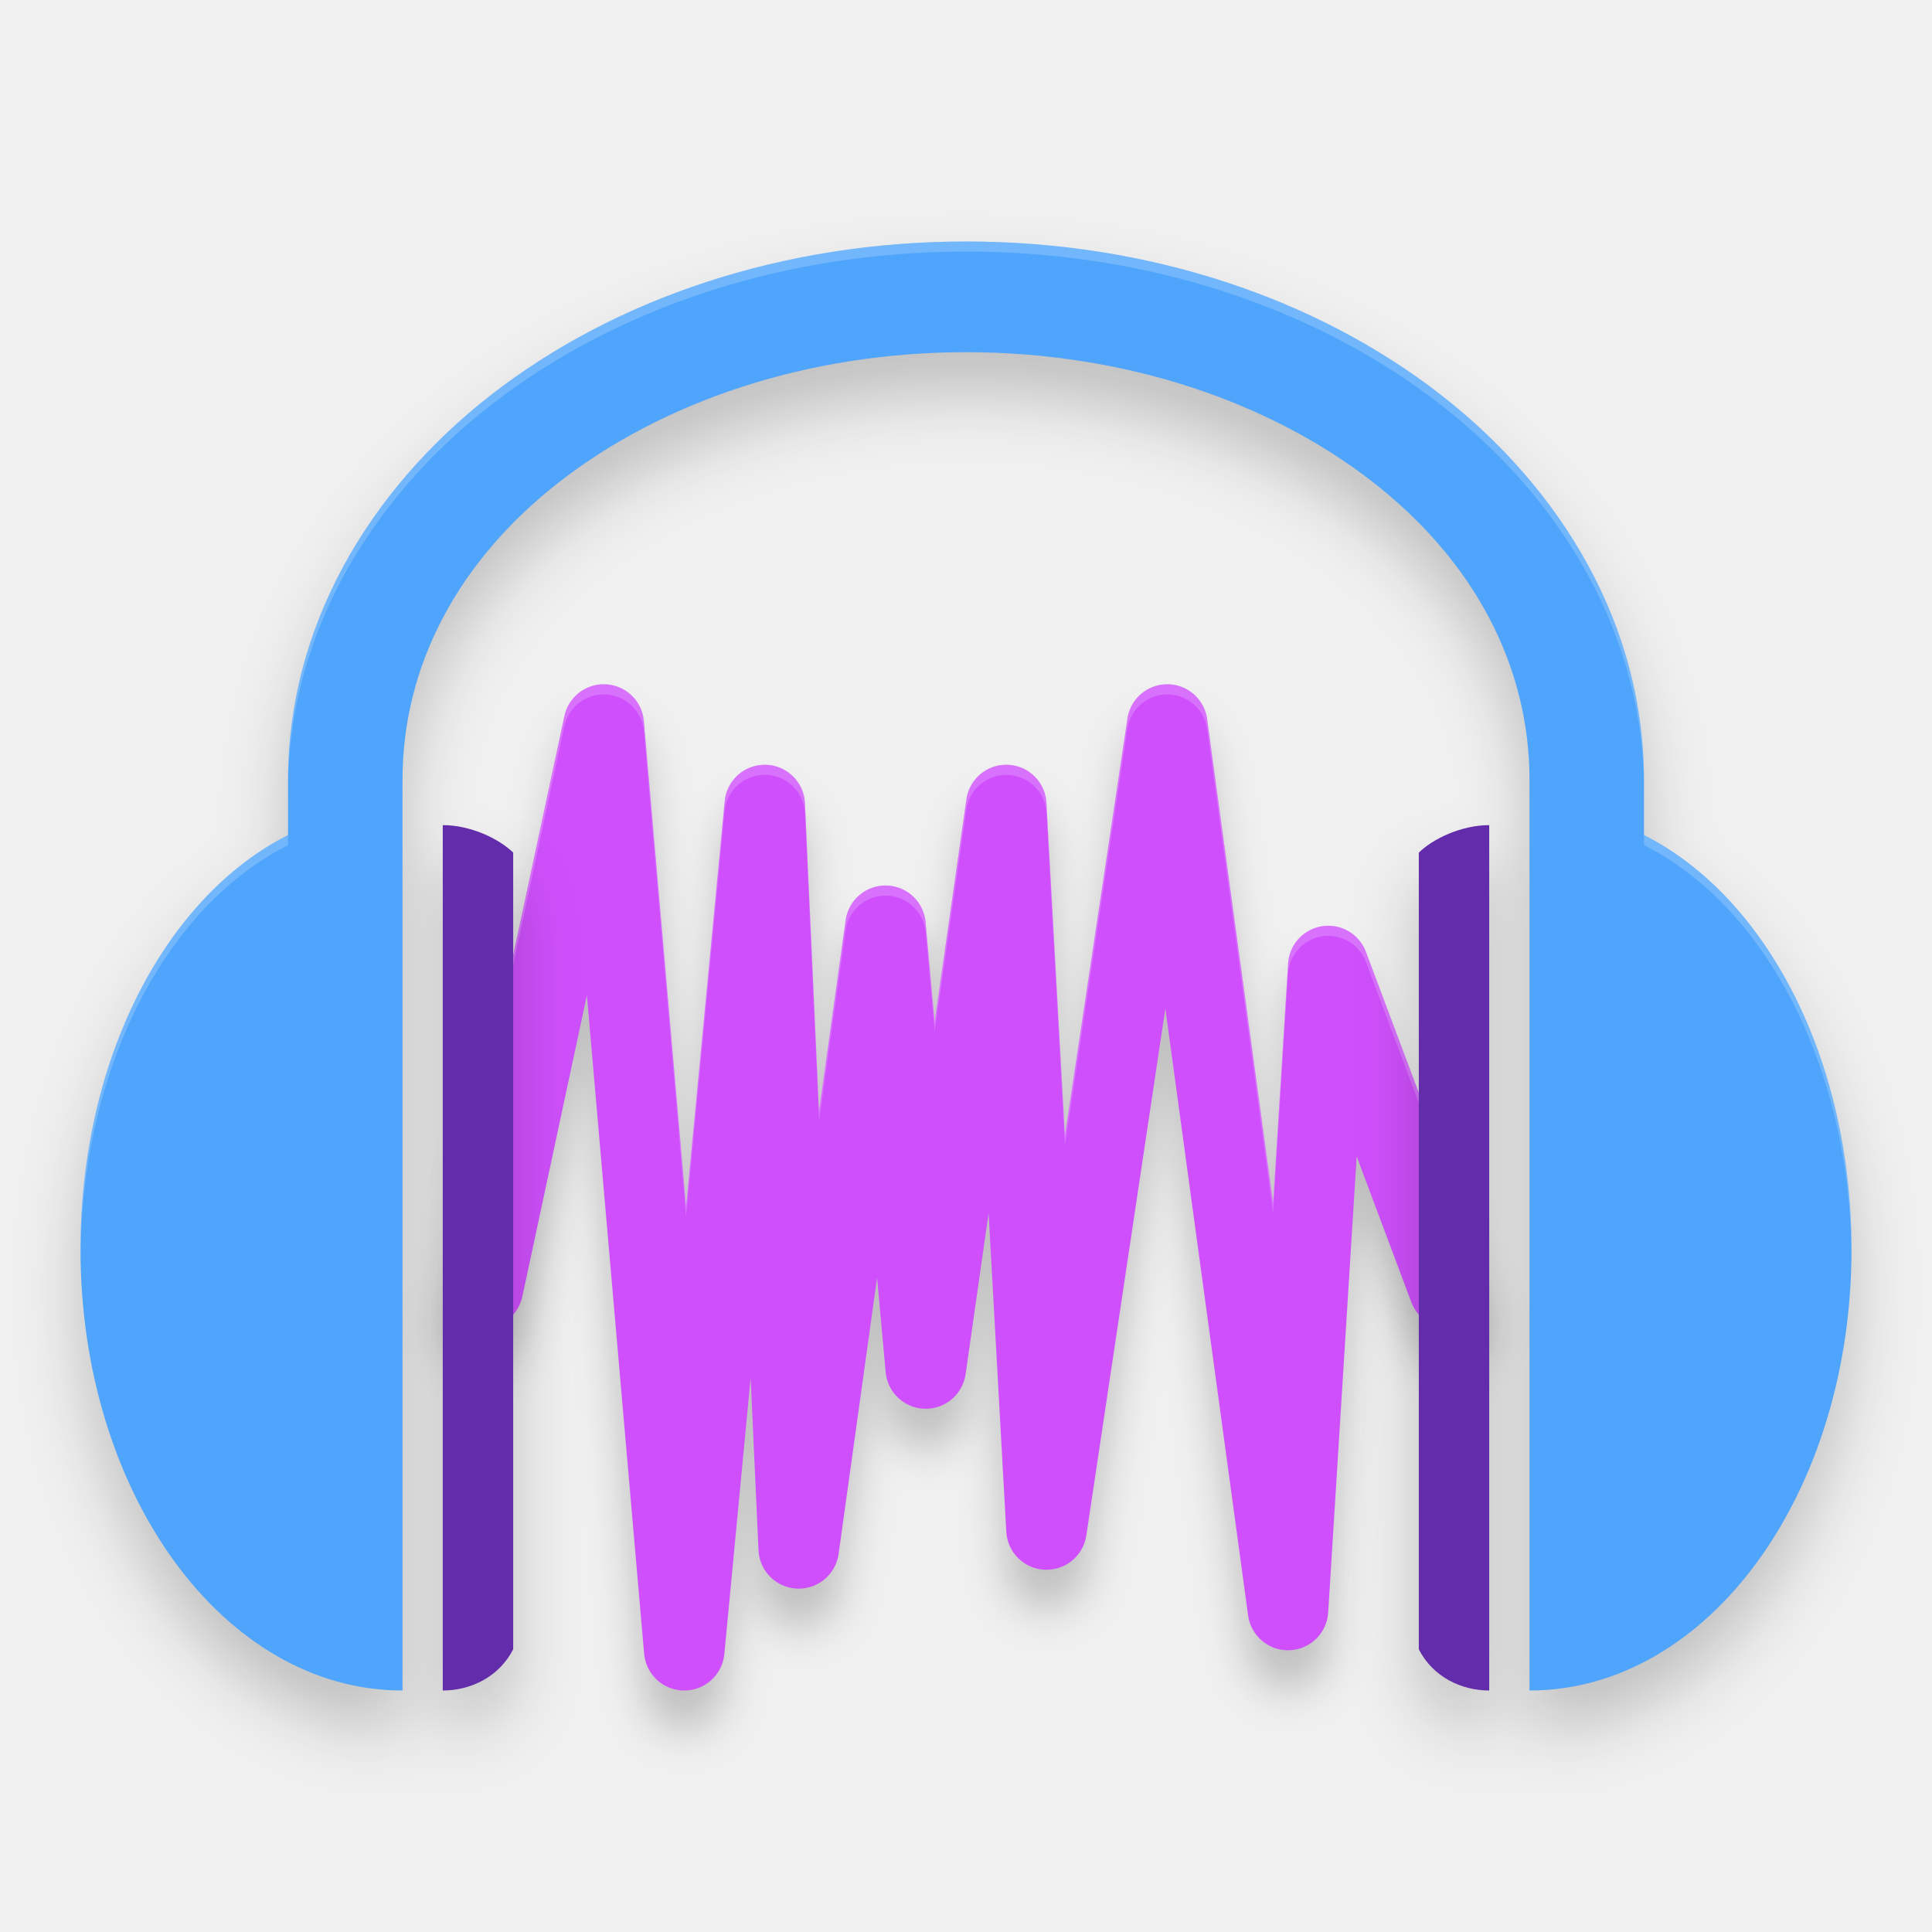
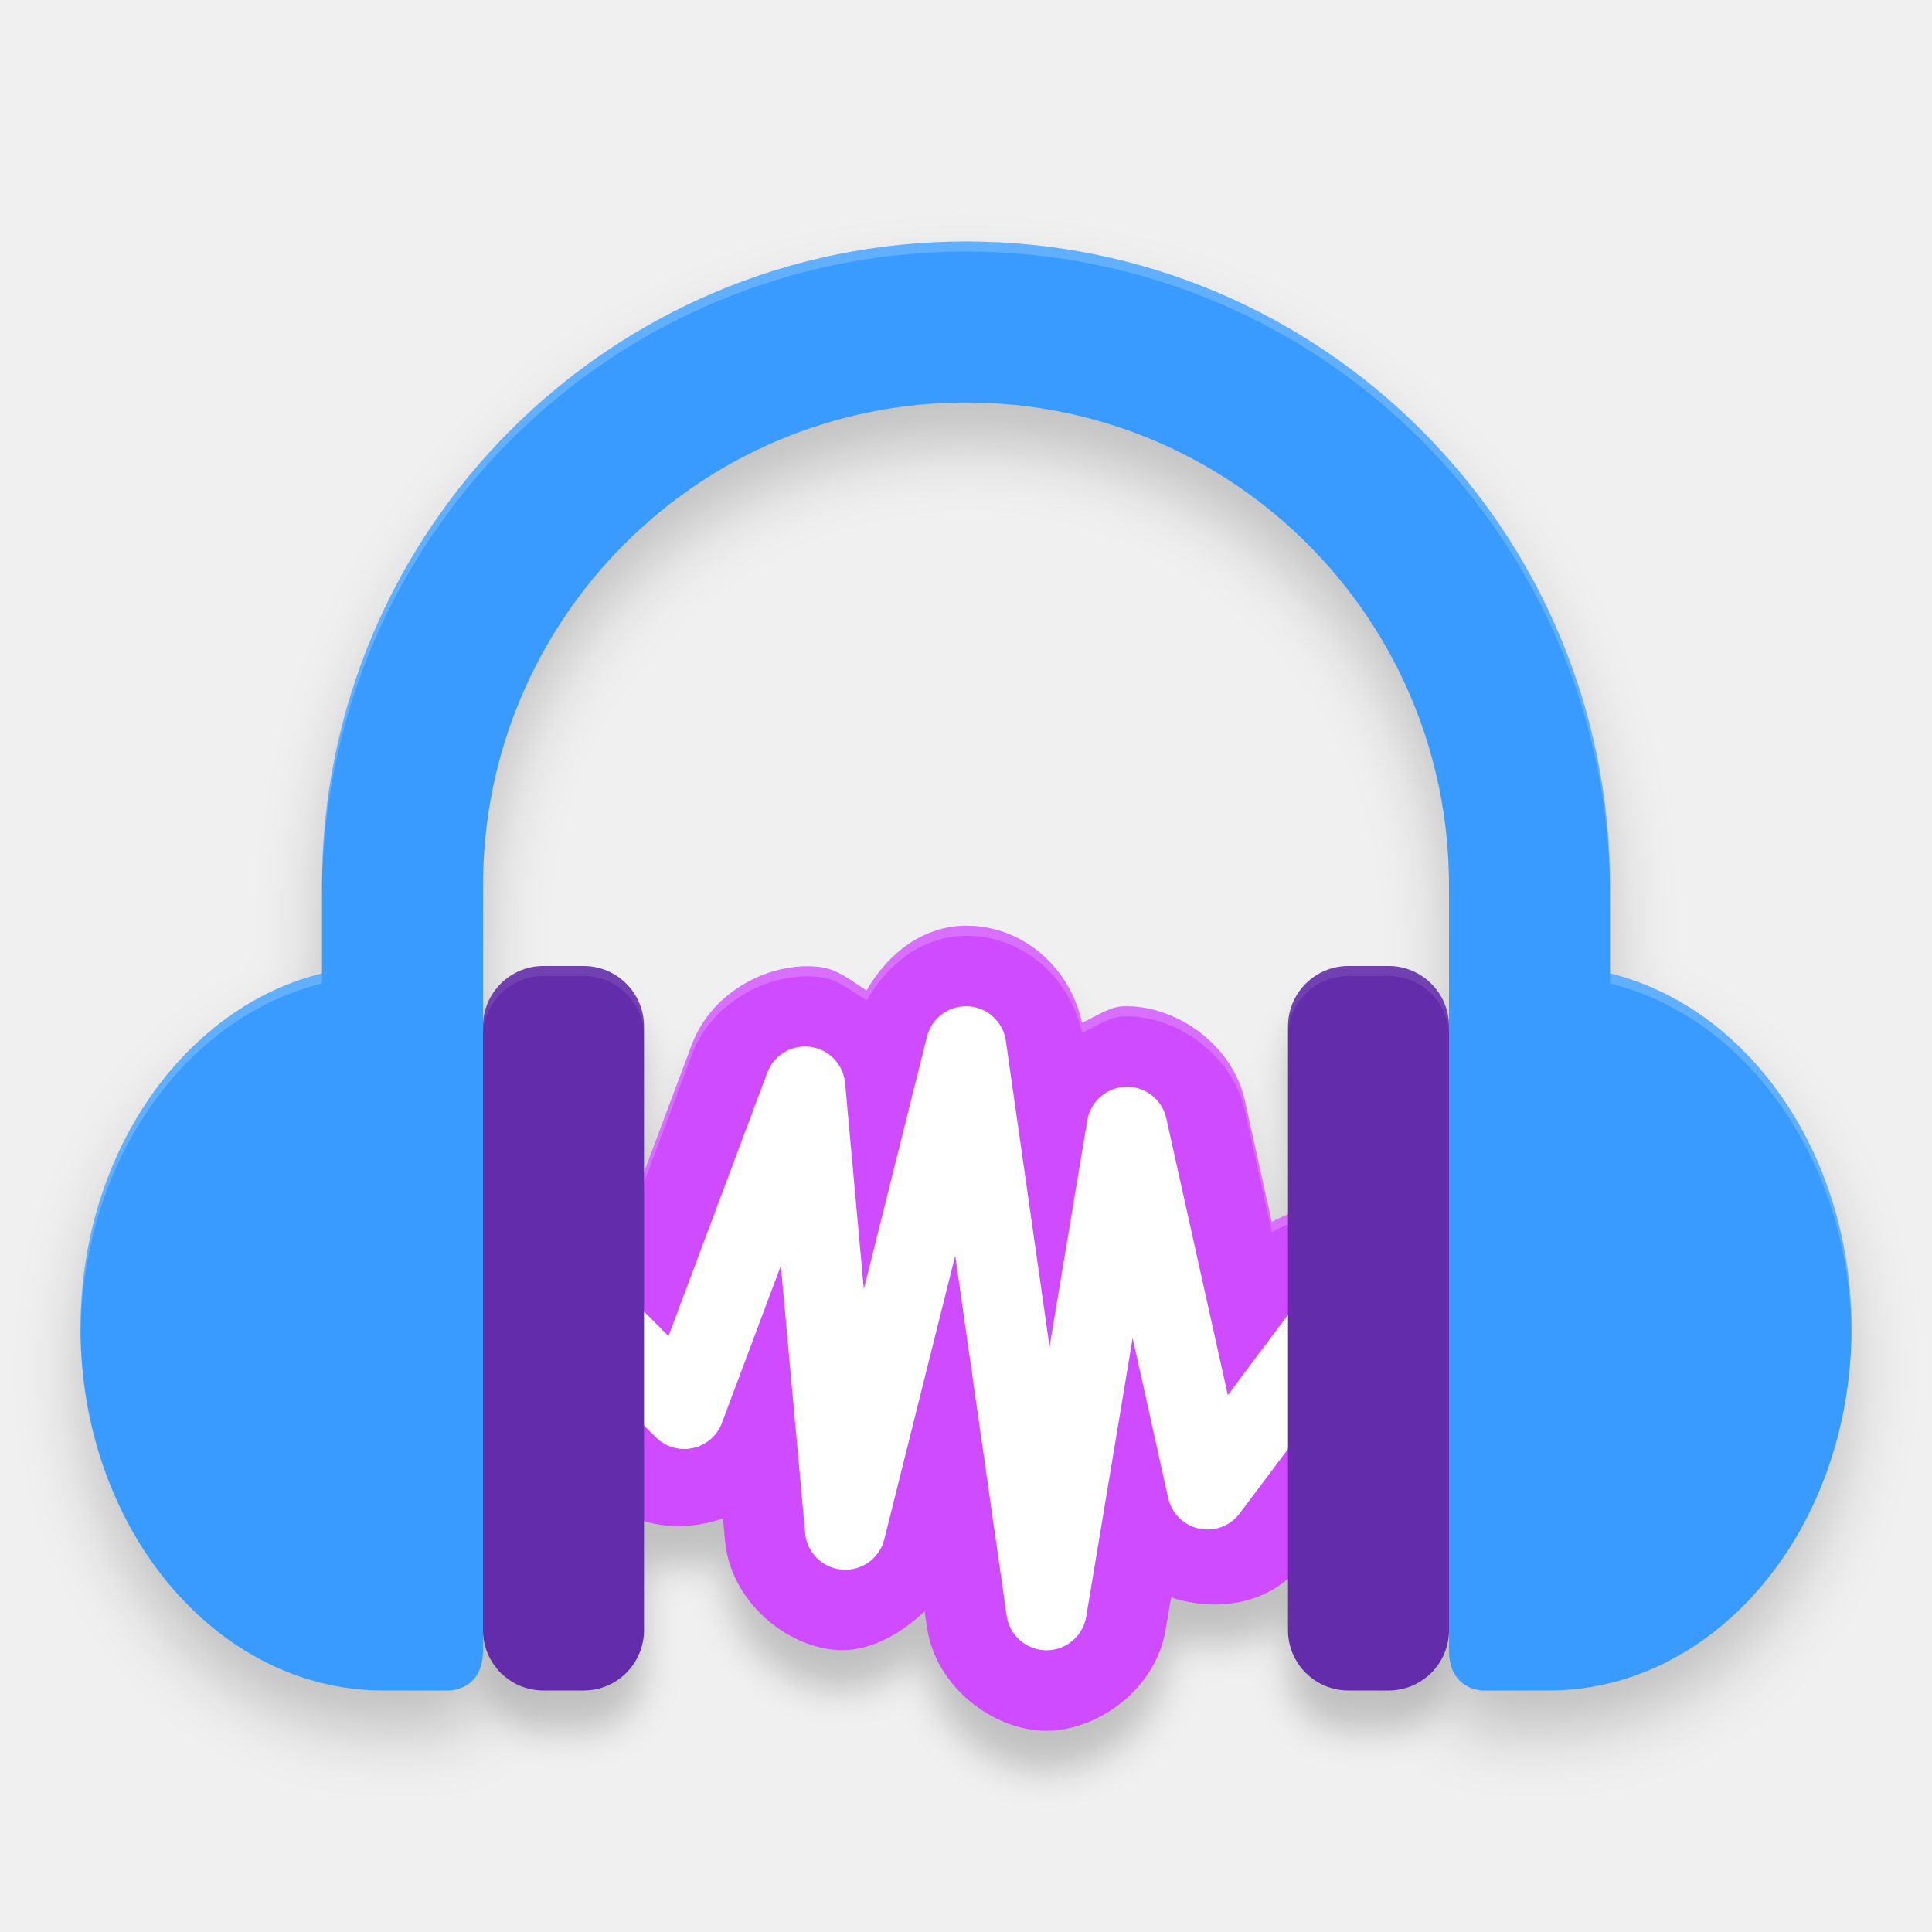
- <svg xmlns="http://www.w3.org/2000/svg" width="192" height="192" version="1" id="svg20">
-   <defs id="defs24">
-     <filter style="color-interpolation-filters:sRGB" id="filter861" x="-0.047" width="1.094" y="-0.049" height="1.098">
-       <feGaussianBlur stdDeviation="2.04" id="feGaussianBlur863" />
+ <svg xmlns="http://www.w3.org/2000/svg" width="192" height="192" version="1" id="svg30">
+   <defs id="defs34">
+     <filter style="color-interpolation-filters:sRGB" id="filter897" x="-0.044" width="1.087" y="-0.053" height="1.107">
+       <feGaussianBlur stdDeviation="3.2" id="feGaussianBlur899" />
    </filter>
-     <filter style="color-interpolation-filters:sRGB" id="filter888" x="-0.044" width="1.087" y="-0.053" height="1.107">
-       <feGaussianBlur stdDeviation="3.2" id="feGaussianBlur890" />
+     <filter style="color-interpolation-filters:sRGB" id="filter902" x="-0.044" width="1.088" y="-0.053" height="1.106">
+       <feGaussianBlur stdDeviation="1.762" id="feGaussianBlur904" />
    </filter>
  </defs>
-   <path style="color:#000000;font-style:normal;font-variant:normal;font-weight:normal;font-stretch:normal;font-size:medium;line-height:normal;font-family:sans-serif;font-variant-ligatures:normal;font-variant-position:normal;font-variant-caps:normal;font-variant-numeric:normal;font-variant-alternates:normal;font-feature-settings:normal;text-indent:0;text-align:start;text-decoration:none;text-decoration-line:none;text-decoration-style:solid;text-decoration-color:#000000;letter-spacing:normal;word-spacing:normal;text-transform:none;writing-mode:lr-tb;direction:ltr;text-orientation:mixed;dominant-baseline:auto;baseline-shift:baseline;text-anchor:start;white-space:normal;shape-padding:0;clip-rule:nonzero;display:inline;overflow:visible;visibility:visible;opacity:0.2;isolation:auto;mix-blend-mode:normal;color-interpolation:sRGB;color-interpolation-filters:linearRGB;solid-color:#000000;solid-opacity:1;vector-effect:none;fill:#000000;fill-opacity:1;fill-rule:nonzero;stroke:none;stroke-width:8;stroke-linecap:round;stroke-linejoin:round;stroke-miterlimit:4;stroke-dasharray:none;stroke-dashoffset:0;stroke-opacity:1;filter:url(#filter861);color-rendering:auto;image-rendering:auto;shape-rendering:auto;text-rendering:auto;enable-background:accumulate" d="m 59.934,72.008 a 4,4 0 0 0 -3.846,3.158 l -12,56 a 4.001,4.001 0 1 0 7.824,1.676 l 6.414,-29.93 5.689,65.438 a 4,4 0 0 0 7.967,0.033 l 2.615,-27.457 0.783,17.137 a 4,4 0 0 0 7.957,0.369 l 3.824,-27.447 0.854,9.381 a 4,4 0 0 0 7.943,0.205 l 2.287,-16.012 1.76,31.668 a 4,4 0 0 0 7.949,0.371 l 7.855,-52.375 8.227,60.322 a 4,4 0 0 0 7.955,-0.291 l 2.832,-45.322 5.43,14.477 a 4.001,4.001 0 1 0 7.492,-2.809 l -12,-32 a 4,4 0 0 0 -7.738,1.154 l -1.488,23.797 -6.557,-48.088 a 4,4 0 0 0 -7.918,-0.053 L 105.83,116.838 103.994,83.781 A 4,4 0 0 0 96.041,83.438 l -3.156,22.1 -0.9,-9.895 A 4,4 0 0 0 84.039,95.451 L 81.395,114.426 79.996,83.822 A 4,4 0 0 0 72.018,83.625 l -3.838,40.289 -4.195,-48.256 a 4,4 0 0 0 -4.051,-3.65 z" id="path2" />
-   <path id="path4" d="m 48,128 12,-56 8,92 8,-84 3.376,73.876 L 88,92 l 4,44 8,-56 4,72 12,-80 12,88 4,-64 12,32" style="fill:none;stroke:#ce4ffb;stroke-width:8;stroke-linecap:round;stroke-linejoin:round;stroke-opacity:1" />
-   <path style="color:#000000;font-style:normal;font-variant:normal;font-weight:normal;font-stretch:normal;font-size:medium;line-height:normal;font-family:sans-serif;font-variant-ligatures:normal;font-variant-position:normal;font-variant-caps:normal;font-variant-numeric:normal;font-variant-alternates:normal;font-feature-settings:normal;text-indent:0;text-align:start;text-decoration:none;text-decoration-line:none;text-decoration-style:solid;text-decoration-color:#000000;letter-spacing:normal;word-spacing:normal;text-transform:none;writing-mode:lr-tb;direction:ltr;text-orientation:mixed;dominant-baseline:auto;baseline-shift:baseline;text-anchor:start;white-space:normal;shape-padding:0;clip-rule:nonzero;display:inline;overflow:visible;visibility:visible;opacity:0.2;isolation:auto;mix-blend-mode:normal;color-interpolation:sRGB;color-interpolation-filters:linearRGB;solid-color:#000000;solid-opacity:1;vector-effect:none;fill:#ffffff;fill-opacity:1;fill-rule:nonzero;stroke:none;stroke-width:8;stroke-linecap:round;stroke-linejoin:round;stroke-miterlimit:4;stroke-dasharray:none;stroke-dashoffset:0;stroke-opacity:1;color-rendering:auto;image-rendering:auto;shape-rendering:auto;text-rendering:auto;enable-background:accumulate" d="m 59.934,68.002 a 4,4 0 0 0 -3.846,3.16 l -12,56 a 4.001,4.001 0 0 0 -0.053,1.332 4.001,4.001 0 0 1 0.053,-0.326 l 12,-56 a 4,4 0 0 1 3.846,-3.16 4,4 0 0 1 4.051,3.652 l 4.195,48.256 3.838,-40.289 a 4,4 0 0 1 7.979,0.197 l 1.398,30.604 2.645,-18.975 a 4,4 0 0 1 7.945,0.191 l 0.9,9.895 3.156,-22.1 a 4,4 0 0 1 7.953,0.344 l 1.836,33.057 6.215,-41.428 a 4,4 0 0 1 7.918,0.053 l 6.557,48.088 1.488,-23.797 a 4,4 0 0 1 7.738,-1.154 l 12,32 a 4.001,4.001 0 0 1 0.219,0.891 4.001,4.001 0 0 0 -0.219,-1.896 l -12,-32 A 4,4 0 0 0 128.008,95.75 l -1.488,23.797 -6.557,-48.088 a 4,4 0 0 0 -7.918,-0.053 l -6.215,41.428 -1.836,-33.057 a 4,4 0 0 0 -7.953,-0.344 L 92.885,101.533 91.984,91.639 A 4,4 0 0 0 84.039,91.447 L 81.395,110.422 79.996,79.818 a 4,4 0 0 0 -7.979,-0.197 l -3.838,40.289 -4.195,-48.256 a 4,4 0 0 0 -4.051,-3.652 z" id="path892" />
-   <path style="opacity:0.2;fill:#000000;stroke-width:3.992;filter:url(#filter888)" d="m 96.002,28 -0.002,0.002 C 77.763,28.002 61.131,33.673 48.863,43.197 36.594,52.722 28.625,66.349 28.625,81.508 v 5.48 C 16.444,93.137 8,109.262 8,128.166 8,152.362 22.193,172 40,172 V 81.508 C 40,70.155 45.523,59.707 55.652,51.844 65.78,43.979 80.084,39 96,39 c 15.916,0 30.218,4.981 40.348,12.844 C 146.477,59.707 152,70.155 152,81.508 v 90.49 c 17.808,0 32,-19.636 32,-43.832 0,-18.904 -8.445,-35.031 -20.625,-41.18 v -5.479 c 0,-15.16 -7.969,-28.788 -20.238,-38.312 C 130.869,33.672 114.238,28 96.002,28 Z M 44,86 v 86 c 2.8,0 5.6,-1.366 7,-4.096 V 88.729 C 49.595,87.366 46.798,86 44,86 Z m 103.996,0 v 0.002 c 10e-4,0 0.003,0 0.004,0 z m 0,0.002 c -2.799,0.001 -5.597,1.366 -6.996,2.73 v 79.178 c 1.401,2.724 4.198,4.09 6.996,4.09 z" id="path865" />
-   <path id="path12" d="m 148,82.002 c -2.8,0 -5.6,1.365 -7,2.73 V 163.91 C 142.401,166.634 145.199,168 147.997,168 V 82 Z" style="fill:#622caa;fill-opacity:1;stroke-width:4.022" />
-   <path id="path10" d="M 44.001,82.001 V 168 C 46.8,168 49.6,166.635 51,163.905 V 84.728 C 49.595,83.366 46.798,82 44,82 Z" style="fill:#622caa;fill-opacity:1;stroke-width:4.021" />
-   <path id="path8" d="m 96,24.001 c -18.237,0 -34.868,5.672 -47.136,15.196 C 36.595,48.722 28.625,62.35 28.625,77.508 V 82.988 C 16.444,89.136 8,105.263 8,124.167 8,148.363 22.193,168 40,168 V 77.508 C 40,66.156 45.523,55.707 55.652,47.844 65.78,39.98 80.084,35 96,35 c 15.916,0 30.219,4.98 40.348,12.843 C 146.477,55.706 152,66.154 152,77.507 V 167.999 c 17.808,0 32,-19.637 32,-43.833 0,-18.904 -8.444,-35.031 -20.624,-41.179 v -5.479 c 0,-15.16 -7.97,-28.787 -20.238,-38.311 C 130.869,29.672 114.237,24 96.001,24 Z" style="fill:#4fa4fb;fill-opacity:1;stroke-width:3.992" />
-   <path style="opacity:0.2;fill:#ffffff;stroke-width:3.992" d="m 96.002,24 -0.002,0.002 C 77.763,24.002 61.131,29.673 48.863,39.197 36.594,48.722 28.625,62.349 28.625,77.508 v 1 c 0,-15.158 7.969,-28.786 20.238,-38.311 C 61.131,30.673 77.763,25.002 96,25.002 l 0.002,-0.002 c 18.236,0 34.867,5.672 47.135,15.195 12.269,9.524 20.238,23.153 20.238,38.312 v -1 c 0,-15.16 -7.969,-28.788 -20.238,-38.312 C 130.869,29.672 114.238,24 96.002,24 Z M 163.375,82.986 v 1 c 12.094,6.105 20.496,22.053 20.613,40.785 0.002,-0.202 0.012,-0.402 0.012,-0.605 0,-18.904 -8.445,-35.031 -20.625,-41.18 z m -134.75,0.002 C 16.444,89.137 8,105.262 8,124.166 c 0,0.203 0.01,0.403 0.012,0.605 C 8.129,106.039 16.53,90.094 28.625,83.988 Z" id="path899" />
+   <path id="path2" style="opacity:0.2;stroke-width:4;filter:url(#filter902)" d="m 96.352,95.998 c -4.475,-0.132 -8.069,2.682 -10.234,6.438 -1.465,-0.954 -2.889,-2.101 -4.508,-2.32 -4.891,-0.663 -10.813,2.295 -12.836,7.656 a 8.001,8.001 0 0 0 -0.008,0.01 L 64,120.494 V 106 c 0,-3.324 -2.676,-6 -6,-6 h -4 c -3.324,0 -6,2.676 -6,6 v 28.215 c -0.057,0.383 -0.097,0.776 -0.117,1.176 -0.034,0.67 0.018,1.355 0.117,2.041 V 166 c 0,3.324 2.676,6 6,6 h 4 c 3.324,0 6,-2.676 6,-6 v -10.84 c 2.54,0.766 5.313,0.61 7.852,-0.262 l 0.195,2.172 c 0.53,5.961 5.929,10.504 11.023,10.898 3.15,0.244 6.259,-1.43 8.82,-3.836 l 0.227,1.562 C 92.973,171.669 98.716,175.939 103.859,176 c 5.145,0.061 10.983,-4.076 11.977,-10.031 l 0.539,-3.221 c 3.943,1.271 8.41,0.883 11.625,-1.859 V 166 c 0,3.324 2.676,6 6,6 h 4 c 3.324,0 6,-2.676 6,-6 v -29.393 c 0.043,-0.61 0.052,-1.216 0,-1.811 V 106 c 0,-3.324 -2.676,-6 -6,-6 h -4 c -3.324,0 -6,2.676 -6,6 v 18.699 c -0.547,0.213 -1.088,0.451 -1.609,0.736 l -2.672,-12.039 c -1.274,-5.737 -7.005,-9.534 -12.039,-9.398 -1.435,0.038 -2.759,1.018 -4.156,1.648 -1.129,-5.348 -5.65,-9.487 -11.172,-9.648 z" />
+   <path style="opacity:0.2;stroke-width:4;filter:url(#filter897)" d="M 96,28 A 64,64 0 0 0 32,92 v 8.742 C 18.302,104.107 8,118.61 8,136 c 0,19.882 13.466,36 30.078,36 h 6.578 C 44.656,172 48,172 48,168 V 136 104 92 a 48,48 0 0 1 48,-48 48,48 0 0 1 48,48 v 12 32 32 c 0,4 3.344,4 3.344,4 h 6.578 C 170.534,172 184,155.882 184,136 184,118.61 173.698,104.107 160,100.742 V 92 A 64,64 0 0 0 96,28 Z" id="path8" />
+   <path style="fill:#cf4bff;fill-opacity:1;stroke-width:4" d="M 96.352,92 C 91.876,91.868 88.282,94.682 86.117,98.438 84.652,97.483 83.228,96.337 81.609,96.117 76.719,95.455 70.796,98.412 68.773,103.773 a 8.001,8.001 0 0 0 -0.008,0.008 l -6.25,16.672 c -1.047,-0.254 -2.098,-0.623 -3.125,-0.57 -3.254,0.166 -5.955,1.588 -7.938,3.57 -1.982,1.982 -3.404,4.683 -3.57,7.938 -0.166,3.254 1.316,6.874 3.75,9.211 l 7.883,7.883 a 8.001,8.001 0 0 0 0.008,0.008 c 3.362,3.357 8.161,3.837 12.328,2.406 l 0.195,2.172 c 0.53,5.961 5.929,10.504 11.023,10.898 3.15,0.244 6.259,-1.43 8.82,-3.836 l 0.227,1.562 c 0.856,5.974 6.599,10.244 11.742,10.305 5.145,0.061 10.983,-4.076 11.977,-10.031 L 116.375,158.75 c 4.649,1.499 10.035,0.704 13.227,-3.555 l 0.008,-0.008 11.992,-15.992 a 8.001,8.001 0 0 0 0.008,0 c 1.998,-2.669 2.869,-6.401 2.227,-9.547 -0.642,-3.146 -2.417,-5.593 -4.641,-7.258 -2.224,-1.665 -5.066,-2.683 -8.266,-2.414 -1.539,0.129 -3.101,0.675 -4.539,1.461 l -2.672,-12.039 C 122.445,103.661 116.714,99.865 111.68,100 c -1.435,0.039 -2.759,1.018 -4.156,1.648 C 106.394,96.3 101.874,92.162 96.352,92 Z m 32.445,37.602 h 0.008 l -0.008,0.016 c 0.002,-0.003 -0.002,-0.013 0,-0.016 z" id="path10" />
+   <path style="fill:#399bff;fill-opacity:1;stroke-width:4" d="M 38.078,96 C 21.467,96 8,112.118 8,132 c 0,19.882 13.467,36 30.078,36 h 6.58 v 0 c 0,0 3.342,0 3.342,-4 V 100 C 48,96.5 44.762,96 44.762,96 Z" id="path12" />
+   <path style="fill:#399bff;fill-opacity:1;stroke-width:4" d="M 153.922,96 C 170.533,96 184,112.118 184,132 c 0,19.882 -13.467,36 -30.078,36 h -6.58 v 0 c 0,0 -3.342,0 -3.342,-4 V 100 C 144,96.5 147.238,96 147.238,96 Z" id="path14" />
+   <path style="fill:none;stroke:#ffffff;stroke-width:8;stroke-linecap:round;stroke-linejoin:round;stroke-opacity:1" d="m 60,132 8,8 12,-32 4,44 12,-48 8,56 8,-48 8,36 12,-16" id="path16" />
+   <path id="path18" style="opacity:0.2;fill:#ffffff;stroke-width:4" d="m 96.352,92 c -4.475,-0.132 -8.069,2.682 -10.234,6.438 -1.465,-0.954 -2.889,-2.101 -4.508,-2.32 -4.891,-0.663 -10.813,2.295 -12.836,7.656 a 8.001,8.001 0 0 0 -0.008,0.008 l -6.25,16.672 c -1.047,-0.254 -2.098,-0.623 -3.125,-0.57 -3.254,0.166 -5.955,1.588 -7.938,3.57 -1.982,1.982 -3.404,4.683 -3.57,7.938 -0.014,0.276 0.005,0.556 0.016,0.836 0.205,-3.179 1.607,-5.825 3.555,-7.773 1.982,-1.982 4.683,-3.404 7.938,-3.57 1.027,-0.052 2.078,0.316 3.125,0.57 l 6.25,-16.672 a 8.001,8.001 0 0 1 0.008,-0.008 c 2.023,-5.361 7.945,-8.319 12.836,-7.656 1.619,0.219 3.042,1.366 4.508,2.32 2.165,-3.755 5.759,-6.57 10.234,-6.438 5.522,0.162 10.043,4.3 11.172,9.648 1.397,-0.63 2.721,-1.61 4.156,-1.648 5.035,-0.135 10.765,3.661 12.039,9.398 l 2.672,12.039 c 1.438,-0.786 3,-1.331 4.539,-1.461 3.199,-0.269 6.042,0.749 8.266,2.414 2.224,1.665 3.998,4.112 4.641,7.258 0.093,0.454 0.134,0.921 0.154,1.395 0.036,-0.817 0.003,-1.624 -0.154,-2.395 -0.642,-3.146 -2.417,-5.593 -4.641,-7.258 -2.224,-1.665 -5.066,-2.683 -8.266,-2.414 -1.539,0.129 -3.101,0.675 -4.539,1.461 l -2.672,-12.039 C 122.445,103.661 116.714,99.865 111.68,100 c -1.435,0.039 -2.759,1.018 -4.156,1.648 C 106.394,96.3 101.874,92.162 96.352,92 Z m 32.445,41.602 c -0.002,0.002 0.002,0.013 0,0.016 l 0.008,-0.016 z" />
+   <rect style="fill:#622caa;fill-opacity:1;stroke-width:4" width="16" height="72" x="48" y="96" rx="6" ry="6" id="rect20" />
+   <rect style="fill:#622caa;fill-opacity:1;stroke-width:4" width="16" height="72" x="128" y="96" rx="6" ry="6" id="rect22" />
+   <path style="fill:#399bff;fill-opacity:1;stroke-width:4" d="M 96,24 A 64,64 0 0 0 32,88 v 44 H 48 V 88 a 48,48 0 0 1 48,-48 48,48 0 0 1 48,48 v 44 h 16 V 88 A 64,64 0 0 0 96,24 Z" id="path24" />
+   <path id="path26" style="opacity:0.2;fill:#ffffff;stroke-width:4" d="M 96,24 A 64,64 0 0 0 32,88 v 0.703 A 64,64 0 0 1 96,25 64,64 0 0 1 160,89 V 88 A 64,64 0 0 0 96,24 Z M 32,96.742 C 18.302,100.107 8,114.61 8,132 c 0,0.101 0.009,0.199 0.012,0.299 C 8.285,115.222 18.487,101.061 32,97.742 Z m 128,0 v 1 c 13.513,3.319 23.715,17.48 23.988,34.557 C 183.991,132.199 184,132.101 184,132 184,114.61 173.698,100.107 160,96.742 Z" />
+   <path id="path28" style="opacity:0.1;fill:#ffffff;stroke-width:4" d="m 54,96 c -3.324,0 -6,2.676 -6,6 v 1 c 0,-3.324 2.676,-6 6,-6 h 4 c 3.324,0 6,2.676 6,6 v -1 c 0,-3.324 -2.676,-6 -6,-6 z m 80,0 c -3.324,0 -6,2.676 -6,6 v 1 c 0,-3.324 2.676,-6 6,-6 h 4 c 3.324,0 6,2.676 6,6 v -1 c 0,-3.324 -2.676,-6 -6,-6 z" />
</svg>
